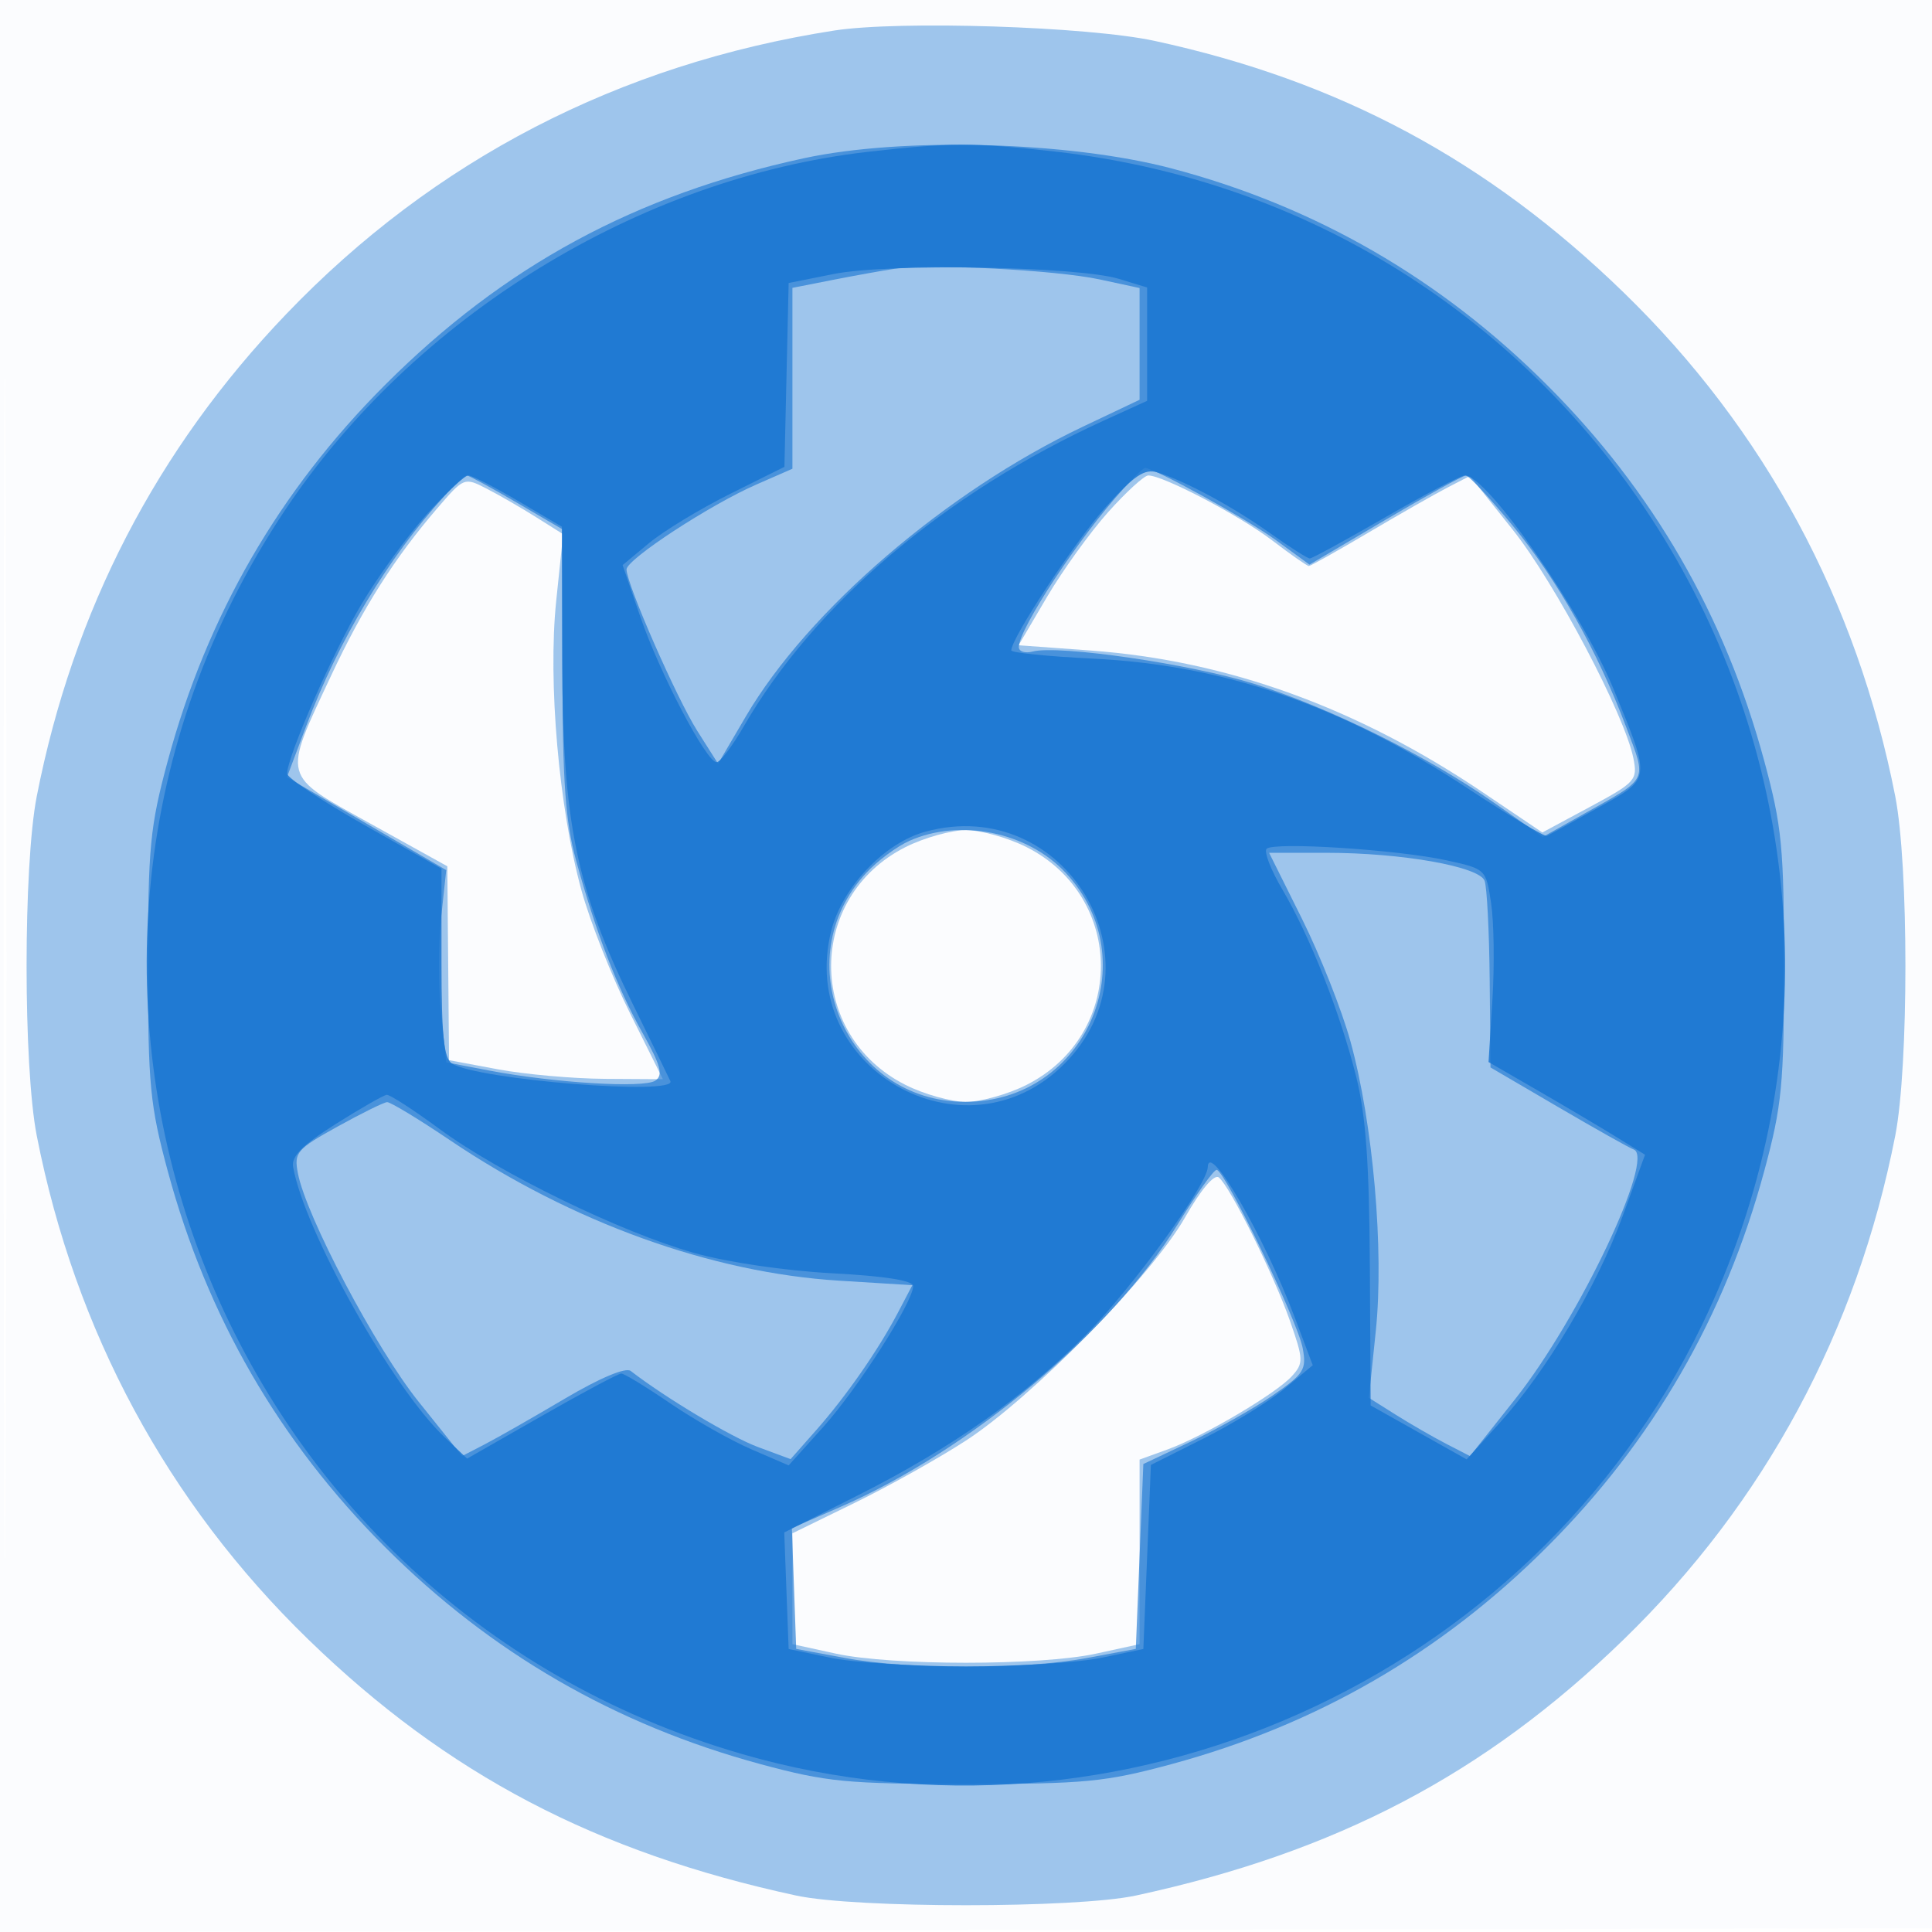
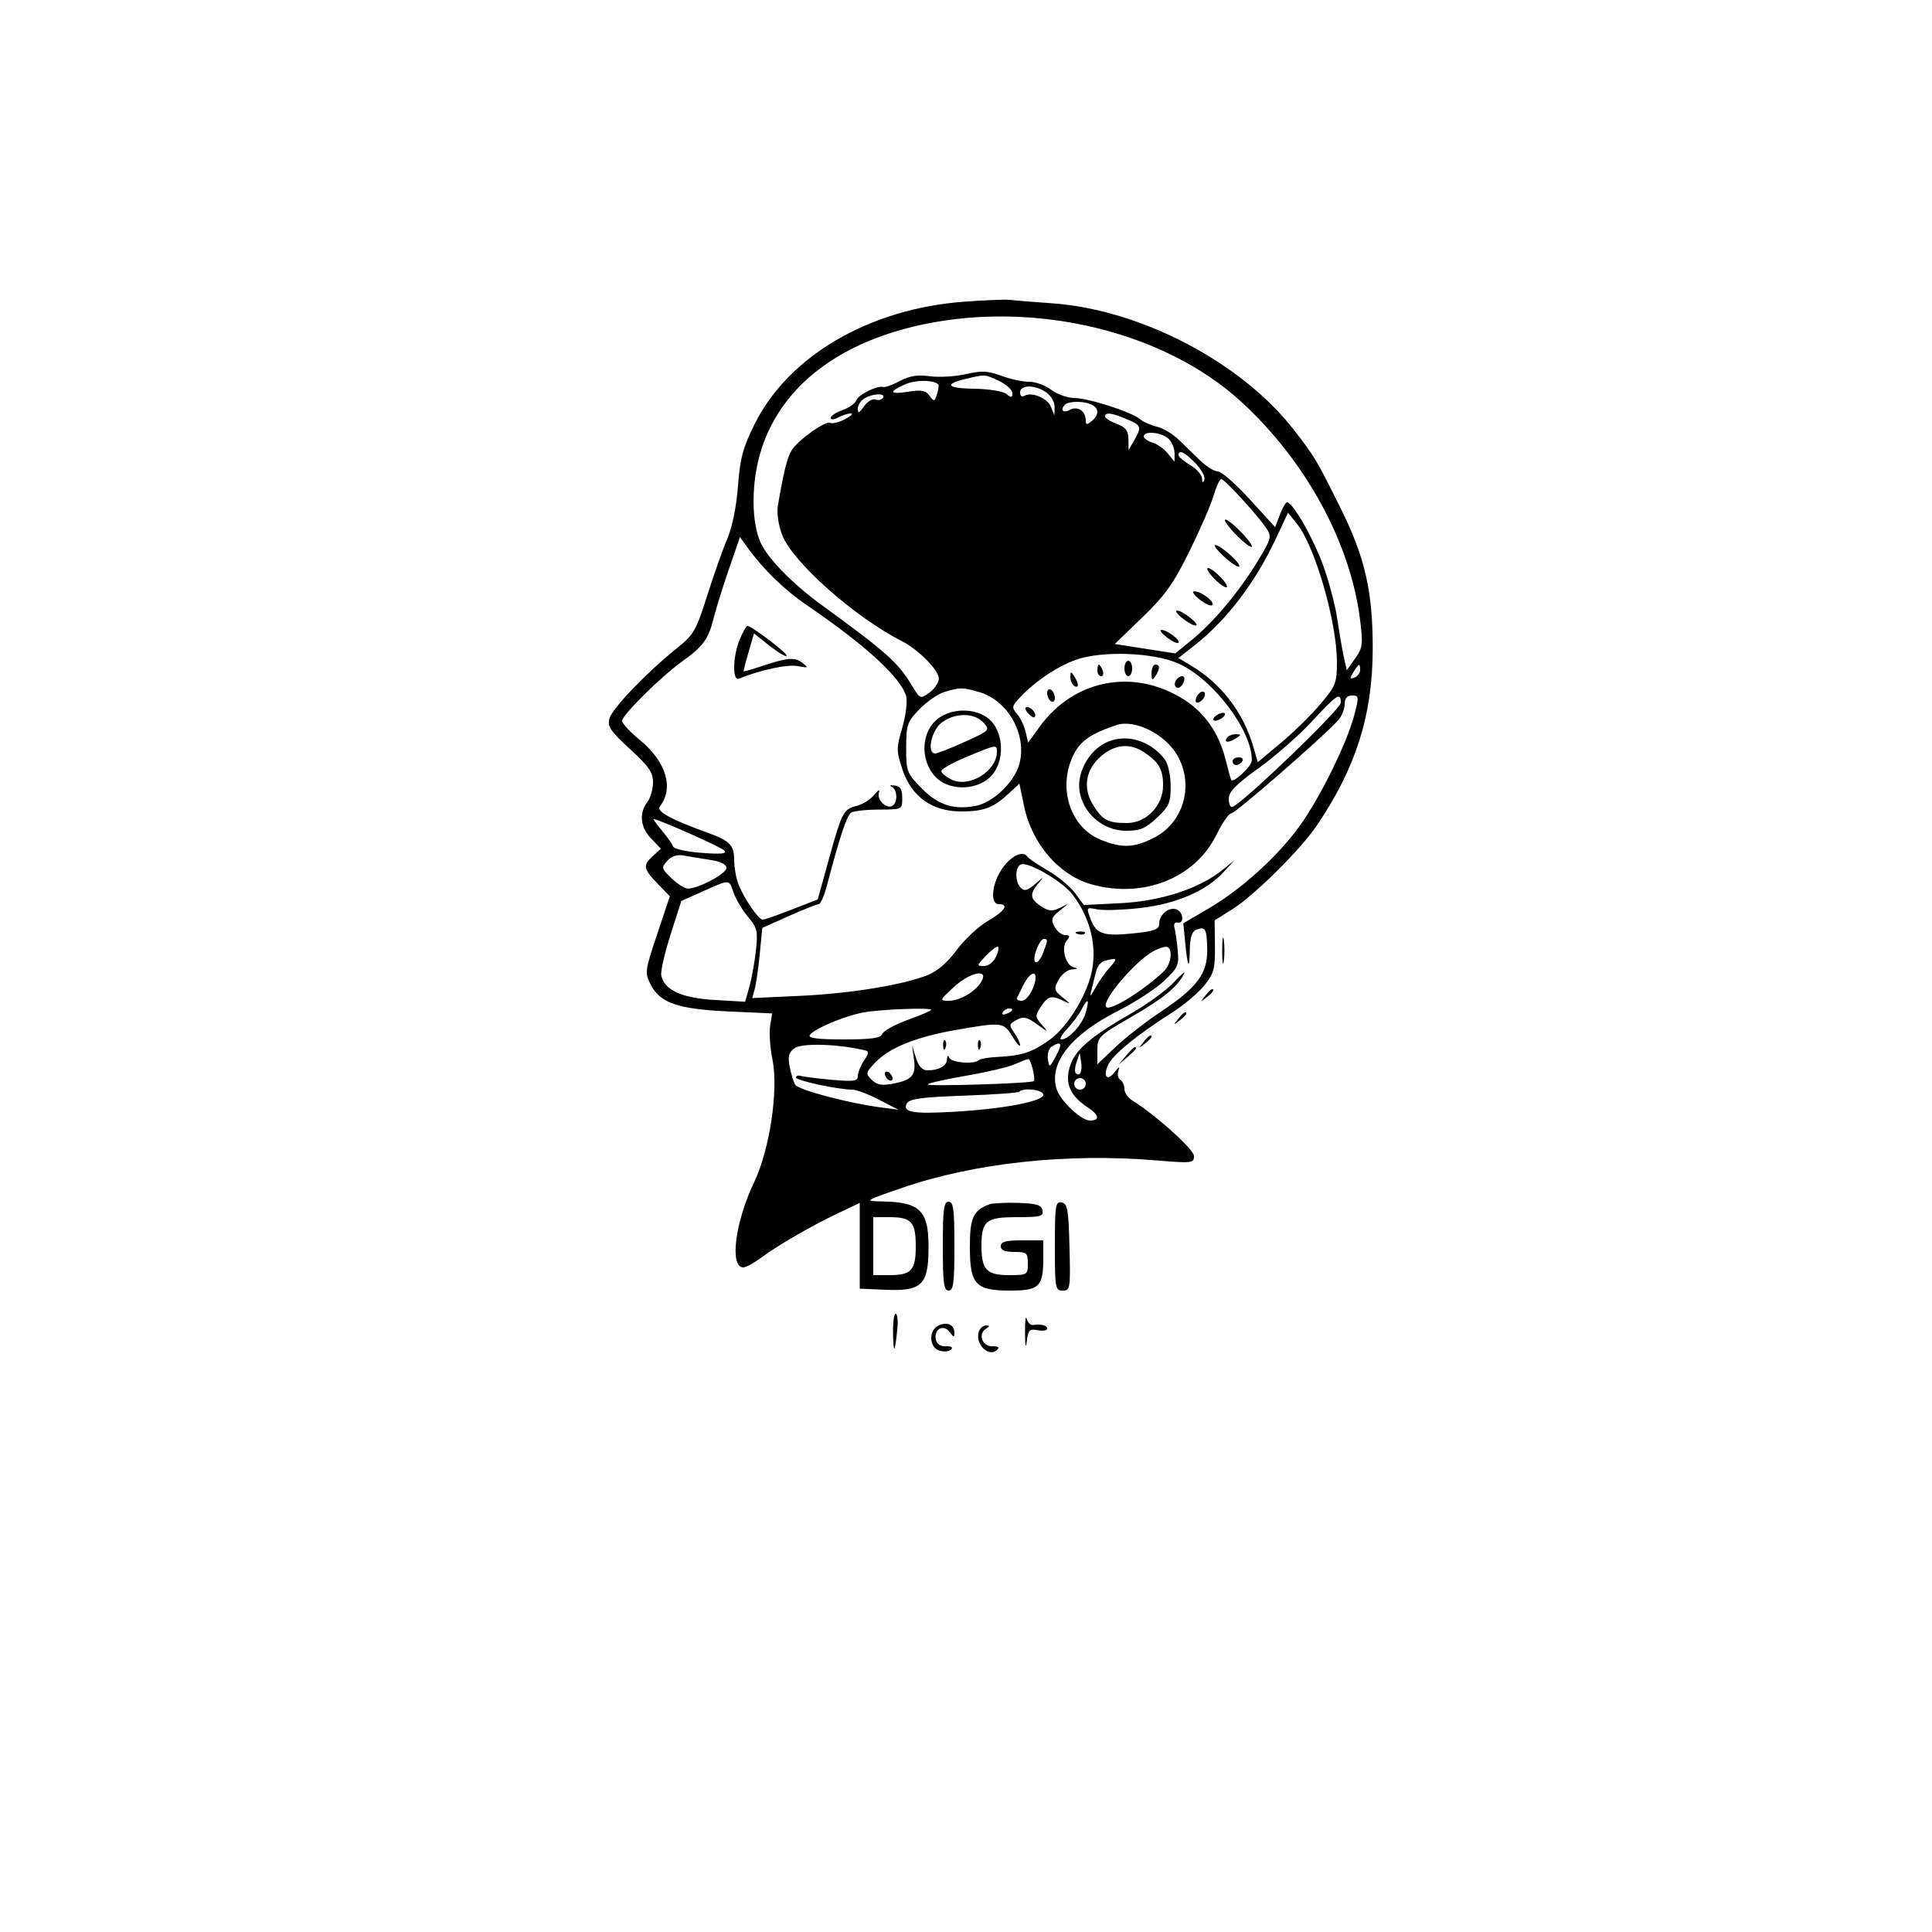
- <svg xmlns="http://www.w3.org/2000/svg" width="256" height="256">
-   <path fill-opacity=".016" d="M0 128.004v128.004l128.25-.254 128.25-.254.254-127.75L257.008 0H0v128.004m.485.496c0 70.4.119 99.053.265 63.672.146-35.38.146-92.98 0-128C.604 29.153.485 58.1.485 128.5" fill="#1976D2" fill-rule="evenodd" />
-   <path fill-opacity=".414" d="M110.5 4.051C82.037 8.492 57.508 21.188 37.936 41.608 20.753 59.537 9.701 80.895 4.873 105.5c-1.801 9.181-1.801 35.819 0 45 5.086 25.923 17.318 48.612 35.98 66.739 18.375 17.848 38.091 28.197 64.647 33.931 7.912 1.708 37.088 1.708 45 0 26.556-5.734 46.272-16.083 64.647-33.931 18.662-18.127 30.894-40.816 35.98-66.739 1.801-9.181 1.801-35.819 0-45-5.086-25.923-17.318-48.612-35.98-66.739-18.016-17.5-37.679-28.049-62.147-33.342-8.851-1.915-33.839-2.719-42.5-1.368M57.937 67.355c-5.675 6.602-9.848 13.179-14.046 22.136-6.475 13.818-6.675 13.065 5.205 19.652l10.177 5.643.114 12.846.113 12.847 6.5 1.214c3.575.667 9.951 1.235 14.169 1.26l7.669.047-4.359-8.75c-2.397-4.812-5.289-12.125-6.425-16.25-2.998-10.886-4.465-27.659-3.355-38.358l.919-8.858-3.559-2.242c-1.957-1.233-4.909-2.936-6.559-3.786-2.978-1.534-3.026-1.515-6.563 2.599m88.906.496c-2.389 2.669-6.038 7.731-8.111 11.25l-3.767 6.399 9.58.7c18.028 1.316 35.321 7.575 51.975 18.814l7.848 5.295 6.334-3.404c6.009-3.23 6.304-3.56 5.738-6.405-1.147-5.77-10.374-23.254-15.998-30.312l-5.672-7.12-3.002 1.552c-1.651.854-6.361 3.538-10.467 5.966-4.107 2.428-7.65 4.414-7.875 4.414-.225 0-2.416-1.532-4.869-3.404-4.319-3.297-14.43-8.596-16.402-8.596-.533 0-2.924 2.183-5.312 4.851M119.97 112.25c-13.123 6.629-13.123 24.871 0 31.5 2.45 1.238 6.063 2.25 8.03 2.25 1.967 0 5.58-1.012 8.03-2.25 13.123-6.629 13.123-24.871 0-31.5-2.45-1.237-6.063-2.25-8.03-2.25-1.967 0-5.58 1.013-8.03 2.25M157 161.354c-4.352 7.642-20.272 23.85-29 29.524-3.575 2.325-10.213 6.041-14.75 8.26l-8.25 4.033V217.858l5.75 1.254c7.405 1.615 27.095 1.615 34.5 0l5.75-1.254v-24.456l3.648-1.32c4.794-1.733 14.437-7.412 16.54-9.741 1.553-1.719 1.535-2.204-.269-7.341-2.19-6.233-7.905-17.753-9.416-18.979-.608-.493-2.383 1.609-4.503 5.333" fill="#1976D2" fill-rule="evenodd" />
-   <path fill-opacity=".633" d="M106.5 20.973c-22.292 4.83-39.705 14.257-55.488 30.039-14.029 14.03-23.57 30.536-28.774 49.782-2.363 8.739-2.625 11.45-2.625 27.206s.262 18.467 2.625 27.206c5.204 19.246 14.745 35.752 28.774 49.782 14.03 14.029 30.536 23.57 49.782 28.774 8.739 2.363 11.45 2.625 27.206 2.625s18.467-.262 27.206-2.625c19.246-5.204 35.752-14.745 49.782-28.774 14.029-14.03 23.57-30.536 28.774-49.782 2.363-8.739 2.625-11.45 2.625-27.206s-.262-18.467-2.625-27.206c-5.204-19.246-14.745-35.752-28.774-49.782-14.091-14.09-30.744-23.693-49.782-28.705-13.549-3.567-35.609-4.171-48.706-1.334m12 14.646c-1.65.25-5.362.92-8.25 1.489L105 38.142v23.97l-4.75 2.077c-6.192 2.707-17.255 9.944-17.232 11.273.035 1.995 6.648 17.075 9.379 21.388l2.754 4.349 3.674-6.267c8.243-14.057 26.562-29.805 44.666-38.396L151 52.973V38.166l-5.25-1.133c-5.812-1.255-22.567-2.124-27.25-1.414m30.364 29.131C143.041 71.129 135 83.305 135 85.744c0 .588.826.853 1.835.589 3.458-.904 21.048 1.663 29.357 4.284 10.03 3.165 22.999 9.592 31.774 15.747l6.466 4.535 5.534-3.108c8.572-4.815 8.255-4.157 5.513-11.444-3.799-10.092-9.099-19.497-15.061-26.725-3.004-3.642-5.79-6.614-6.19-6.605-.4.009-5.225 2.667-10.721 5.907l-9.993 5.89-4.507-3.286C165.275 68.808 152.92 62 151.716 62c-.188 0-1.472 1.237-2.852 2.75m-90 1C51.41 73.915 44.842 84.856 40.56 96.241l-2.536 6.741 10.552 6.155 10.552 6.156-.681 6.353c-.374 3.495-.372 9.226.004 12.737l.683 6.383 5.683 1.085c8.602 1.642 20.516 2.366 22.019 1.338 1.068-.73.728-1.998-1.686-6.301-3.395-6.053-6.18-13.281-8.819-22.888-1.413-5.145-1.79-10.397-1.808-25.188L74.5 70.123l-6.088-3.561C65.063 64.603 62.11 63 61.849 63c-.261 0-1.605 1.237-2.985 2.75m61.636 45.667c-1.65.737-4.209 2.632-5.686 4.211-10.782 11.526-2.66 30.372 13.089 30.372 15.938 0 24.142-18.76 13.283-30.373-5.038-5.388-13.972-7.206-20.686-4.21m52.021 10.333c2.397 4.813 5.289 12.125 6.425 16.25 2.998 10.886 4.465 27.659 3.355 38.358l-.919 8.858 3.559 2.242c1.957 1.233 4.972 2.97 6.7 3.861l3.141 1.62 5.984-7.548c8.468-10.679 18.616-32.069 15.696-33.084-.529-.184-5.012-2.704-9.962-5.6l-9-5.265-.109-11.634c-.061-6.398-.364-12.295-.675-13.105-.725-1.891-10.983-3.703-20.967-3.703h-7.587l4.359 8.75M44.704 149.289c-5.391 2.986-5.757 3.417-5.238 6.149 1.091 5.733 10.297 23.167 15.988 30.278l5.776 7.216 3.002-1.552c1.651-.854 6.432-3.58 10.625-6.059 4.62-2.731 8.054-4.175 8.714-3.664 4.628 3.577 13.301 8.762 16.873 10.086l4.316 1.6 3.37-3.816c3.99-4.517 8.242-10.633 10.867-15.629l1.893-3.603-9.695-.598c-16.92-1.046-35.444-7.731-51.57-18.613-4.144-2.796-7.893-5.066-8.33-5.045-.437.022-3.403 1.484-6.591 3.25m111.329 12.97c-8.786 14.244-27.564 29.962-44.73 37.44l-6.376 2.778.286 8.006.287 8.007 6.5 1.208c8.333 1.549 23.668 1.549 32 0l6.5-1.209.5-12.249.5-12.249 6.276-2.966c3.452-1.63 8.335-4.381 10.851-6.113 4.167-2.866 4.523-3.428 3.986-6.28-.682-3.621-10.343-23.636-11.403-23.623-.39.004-2.72 3.267-5.177 7.25" fill="#1976D2" fill-rule="evenodd" />
-   <path fill-opacity=".833" d="M115 20.118C84.682 23.586 54.789 41.994 37.68 67.73-3.021 128.953 27.51 211.9 98.296 232.413c50.062 14.507 104.459-9.792 127.215-56.827C258.3 107.81 214.472 28.41 139.666 20.069c-10.711-1.194-13.857-1.188-24.666.049m-4.5 16.181l-6 1.201-.28 12.178-.28 12.179-7.22 3.599c-3.971 1.98-8.795 4.91-10.72 6.51l-3.5 2.91 2.334 6.812C87.393 89.16 93.598 101 94.954 101c.471 0 2.089-2.137 3.596-4.75 9.336-16.183 26.726-30.955 47.7-40.518l5.75-2.621V38.094l-3.75-1.144c-5.437-1.658-30.556-2.091-37.75-.651m36.061 30.844C142.51 71.649 134 84.546 134 86.18c0 .31 4.838.799 10.75 1.087 17.603.858 33.113 6.239 49.915 17.316 5.371 3.542 10.015 6.322 10.319 6.178.304-.143 3.341-1.819 6.75-3.723 7.107-3.97 7.052-3.561 2.109-15.64C209.616 81.068 197.061 63 194.11 63c-.524 0-5.238 2.475-10.478 5.5-5.239 3.025-9.774 5.5-10.077 5.5-.303 0-2.689-1.521-5.303-3.38-4.927-3.505-11.193-6.882-14.883-8.021-1.702-.526-3.071.388-6.808 4.544m-90.026 1.029c-2.558 2.845-6.464 8.226-8.681 11.958-3.706 6.237-9.746 20.006-9.814 22.37-.016.55 4.581 3.611 10.216 6.803l10.244 5.802v12.483c0 9.611.322 12.681 1.398 13.348 3.467 2.146 29.807 4.253 28.929 2.314-.187-.412-2.439-5.025-5.004-10.25-7.445-15.161-9.276-24.064-9.326-45.352l-.043-17.851-5.771-3.399C65.508 64.529 62.522 63 62.048 63c-.474 0-2.955 2.328-5.513 5.172m66.085 42.031c-5.429 1.479-11.024 7.375-12.478 13.148C105.571 141.503 127.79 154.21 141 141c13.493-13.493.151-35.847-18.38-30.797m45.208 2.27c-.369.387.572 2.813 2.091 5.39 3.672 6.227 7.668 16.356 9.778 24.784 1.284 5.128 1.741 11.474 1.817 25.216l.102 18.364 6.362 3.573 6.361 3.573 4.296-4.745c6.263-6.918 12.985-18.203 16.375-27.493l2.965-8.125-3.737-2.311c-2.056-1.271-6.722-4.035-10.369-6.143l-6.63-3.832.513-8.233c.283-4.528.206-10.283-.17-12.79-.68-4.54-.702-4.561-5.882-5.699-6.478-1.422-22.966-2.478-23.872-1.529M44.5 148.928c-4.405 2.781-5.911 4.291-5.665 5.68 1.497 8.459 13.101 29.194 20.024 35.778l3.035 2.886 9.868-5.636c5.427-3.1 10.181-5.636 10.564-5.636.383 0 3.299 1.776 6.479 3.947 3.181 2.171 8.013 4.91 10.739 6.086l4.956 2.139 4.54-5.042c4.589-5.096 11.96-16.631 11.96-18.716 0-.736-3.755-1.33-10.75-1.701-6.206-.33-13.92-1.465-18.25-2.686-9.699-2.736-25.808-10.574-33.753-16.423-3.439-2.532-6.589-4.572-7-4.534-.411.039-3.447 1.775-6.747 3.858m115.533 5.738c-.066 2.336-10.026 16.03-16.166 22.227-8.065 8.141-17.827 15.013-30.159 21.23l-9.791 4.937.291 7.72.292 7.72 5.5 1.154c3.025.634 11.125 1.153 18 1.153s14.975-.519 18-1.153l5.5-1.154.5-12.195.5-12.195 7-3.515c3.85-1.934 8.675-4.906 10.723-6.605l3.722-3.09-2.347-6.236c-4.096-10.882-11.461-23.619-11.565-19.998" fill="#1976D2" fill-rule="evenodd" />
+ <svg xmlns="http://www.w3.org/2000/svg" width="500" height="500" viewBox="0 0 500 500" version="1.1">
+   <path d="M 249.416 78.088 C 224.921 79.914, 204.024 92.154, 195.266 109.805 C 192.266 115.852, 191.529 118.608, 190.987 125.805 C 190.585 131.150, 189.511 136.426, 188.199 139.500 C 187.025 142.250, 184.681 148.881, 182.990 154.236 C 180.164 163.185, 179.535 164.275, 175.208 167.736 C 167.441 173.946, 158.397 183.374, 157.719 185.967 C 157.183 188.017, 158.019 189.257, 163.041 193.857 C 167.904 198.312, 169 199.895, 169 202.467 C 169 204.200, 168.339 206.491, 167.532 207.559 C 165.326 210.475, 165.703 214.080, 168.521 217.022 L 171.041 219.653 169.021 221.481 C 166.309 223.936, 166.454 224.841, 170.177 228.682 L 173.353 231.960 170.063 241.810 C 166.861 251.398, 166.818 251.748, 168.453 254.909 C 170.873 259.588, 175.548 261.175, 188.665 261.767 L 199.830 262.271 199.311 265.474 C 199.025 267.235, 199.287 271.111, 199.893 274.088 C 201.521 282.079, 199.229 297.467, 195.134 306.037 C 190.230 316.302, 188.759 328, 192.373 328 C 193.054 328, 195.161 326.850, 197.056 325.444 C 201.432 322.196, 209.929 317.291, 217 313.931 L 222.500 311.318 222.500 322.409 L 222.500 333.500 229.087 333.792 C 238.175 334.195, 240.057 332.630, 240.278 324.494 C 240.579 313.352, 238.555 311.097, 228.101 310.924 C 223.614 310.850, 223.747 310.763, 233.500 307.404 C 252.203 300.961, 276.082 298.385, 299.250 300.310 C 308.500 301.079, 309 301.022, 309 299.188 C 309 297.473, 299.188 288.632, 292.984 284.758 C 291.893 284.077, 291 282.754, 291 281.818 C 291 280.883, 290.519 279.821, 289.932 279.458 C 289.344 279.095, 289.120 278.056, 289.434 277.149 C 289.860 275.920, 289.625 275.990, 288.513 277.427 C 286.553 279.958, 285.369 278.681, 286.787 275.567 C 287.972 272.968, 294.407 267.716, 303.380 262.024 C 306.395 260.112, 310.130 256.962, 311.680 255.024 C 314.164 251.920, 314.491 250.705, 314.426 244.838 L 314.351 238.177 318.885 235.338 C 324.592 231.766, 336.611 219.848, 340.865 213.544 C 350.933 198.627, 355.212 185.087, 355.258 168 C 355.298 153.126, 353.270 144.223, 346.946 131.513 C 340.669 118.897, 340.251 118.198, 334.835 111.223 C 321.266 93.751, 295.149 80.092, 272.249 78.493 C 267.437 78.157, 262.600 77.759, 261.500 77.609 C 260.400 77.459, 254.962 77.674, 249.416 78.088 M 238.867 83.962 C 211.065 89.826, 194.944 106.739, 195.022 129.960 C 195.036 134.135, 195.706 137.946, 196.875 140.500 C 198.729 144.548, 205.189 151.151, 212.500 156.471 C 229.397 168.766, 232.368 171.404, 235.892 177.240 C 238.126 180.939, 238.177 180.961, 240.544 179.240 C 241.860 178.283, 242.951 176.653, 242.969 175.618 C 243.004 173.483, 237.683 168.099, 233.376 165.911 C 221.199 159.726, 205.102 145.451, 202.438 138.477 C 201.440 135.864, 200.994 132.778, 201.329 130.803 C 202.818 122.022, 203.739 118.334, 204.902 116.499 C 206.611 113.802, 213.769 108.739, 214.892 109.433 C 215.387 109.739, 217.076 109.320, 218.646 108.501 C 220.216 107.682, 220.908 107.010, 220.184 107.006 C 219.461 107.003, 217.998 107.466, 216.934 108.035 C 215.801 108.642, 215 108.682, 215 108.133 C 215 107.617, 216.356 106.723, 218.013 106.145 C 219.670 105.568, 221.278 104.440, 221.585 103.639 C 222.170 102.116, 227.014 99.703, 228.588 100.152 C 229.089 100.294, 231.038 99.593, 232.919 98.593 C 235.413 97.266, 237.509 96.935, 240.673 97.369 C 243.057 97.695, 247.230 97.450, 249.946 96.823 C 254.024 95.882, 255.632 95.959, 259.191 97.269 C 261.561 98.141, 264.776 98.831, 266.335 98.802 C 267.895 98.774, 270.464 99.706, 272.045 100.875 C 273.626 102.044, 276.301 103, 277.991 103 C 281.593 103, 292.833 106.602, 295 108.452 C 295.825 109.155, 297.806 110.043, 299.402 110.423 C 300.999 110.803, 303.548 112.326, 305.068 113.807 C 306.587 115.288, 309.111 117.737, 310.676 119.250 C 312.241 120.763, 314.268 122, 315.180 122 C 316.092 122, 319.802 125.247, 323.424 129.216 L 330.010 136.433 331.224 133.216 C 331.892 131.447, 332.729 130, 333.083 130 C 334.488 130, 339.295 138.210, 342.060 145.331 C 343.667 149.467, 345.476 156.148, 346.081 160.176 C 346.686 164.204, 347.491 168.835, 347.869 170.466 L 348.556 173.433 350.708 170.409 C 352.668 167.657, 352.782 166.753, 351.973 160.314 C 349.478 140.444, 337.917 119.264, 321.208 103.954 C 301.443 85.842, 268.207 77.773, 238.867 83.962 M 250.157 97.995 C 244.181 99.408, 244.966 100.498, 252.035 100.603 C 255.999 100.662, 259.592 101.246, 260.470 101.975 C 261.728 103.019, 262 102.977, 262 101.736 C 262 100.907, 260.469 99.502, 258.599 98.614 C 254.879 96.849, 254.975 96.856, 250.157 97.995 M 234.250 99.468 C 229.820 101.425, 230.169 102.157, 235.152 101.360 C 238.445 100.833, 239.565 101.052, 240.563 102.417 C 241.729 104.011, 241.872 103.980, 242.502 101.994 C 242.876 100.814, 243.028 99.695, 242.839 99.506 C 241.610 98.276, 236.994 98.256, 234.250 99.468 M 264 101.559 C 264 102.416, 264.476 102.824, 265.057 102.465 C 266.925 101.310, 271.059 102.991, 271.980 105.280 L 272.873 107.500 272.937 105.307 C 272.971 104.100, 272 102.413, 270.777 101.557 C 267.871 99.521, 264 99.522, 264 101.559 M 223.750 103.080 C 222.787 103.641, 222 104.852, 222 105.772 C 222 107.080, 222.350 106.945, 223.604 105.155 C 224.486 103.896, 225.821 103.101, 226.572 103.389 C 227.322 103.677, 228.202 103.482, 228.527 102.956 C 229.306 101.696, 225.978 101.783, 223.750 103.080 M 275.667 104.667 C 274.273 106.061, 275.079 107.028, 276.847 106.082 C 278.897 104.985, 281 106.372, 281 108.822 C 281 109.973, 281.286 110.007, 282.500 109 C 285.580 106.444, 283.666 104, 278.585 104 C 277.347 104, 276.033 104.300, 275.667 104.667 M 286 107.781 C 286 108.210, 287.350 109.071, 289 109.694 C 291.346 110.579, 292.008 111.445, 292.035 113.663 L 292.071 116.500 293.500 114 C 295.534 110.441, 295.401 110.066, 291.532 108.449 C 287.645 106.825, 286 106.626, 286 107.781 M 296 112.933 C 296 113.446, 297.012 114.168, 298.250 114.539 C 299.488 114.910, 301.277 116.178, 302.228 117.356 L 303.956 119.500 303.978 117.321 C 303.990 116.123, 303.293 114.436, 302.429 113.571 C 300.732 111.875, 296 111.405, 296 112.933 M 305 117.784 C 305 118.216, 306.350 119.366, 308 120.341 C 309.650 121.316, 311.036 122.875, 311.079 123.807 C 311.133 124.971, 311.324 125.084, 311.689 124.170 C 311.981 123.438, 310.961 121.525, 309.423 119.920 C 306.671 117.048, 305 116.241, 305 117.784 M 314.079 128.250 C 313.398 130.588, 310.585 137.077, 307.827 142.672 C 303.706 151.032, 301.539 154.074, 295.657 159.755 L 288.500 166.666 296.334 167.885 L 304.169 169.103 308.517 165.539 C 314.166 160.911, 320.723 153.071, 325.468 145.271 C 328.999 139.469, 329.156 138.887, 327.764 136.771 C 325.555 133.413, 316.933 124, 316.066 124 C 315.654 124, 314.760 125.912, 314.079 128.250 M 330.230 139.322 C 324.908 150.696, 317.517 160.427, 309.284 166.899 L 304.961 170.298 308.230 172.247 C 316.070 176.919, 321.791 184.387, 324.379 193.324 L 325.518 197.257 331.509 192.246 C 334.804 189.490, 339.413 184.964, 341.750 182.188 C 345.688 177.511, 345.999 176.714, 345.993 171.321 C 345.980 160.938, 340.333 141.382, 335.676 135.592 L 333.336 132.684 330.230 139.322 M 317 134.608 C 317 135.158, 318.575 137.134, 320.500 139 C 322.425 140.866, 324 141.942, 324 141.392 C 324 140.842, 322.425 138.866, 320.500 137 C 318.575 135.134, 317 134.058, 317 134.608 M 188.657 147.245 C 187.093 151.785, 185.293 157.572, 184.657 160.104 C 183.312 165.454, 181.974 167.276, 176.500 171.204 C 171.051 175.115, 161 185.067, 161 186.552 C 161 187.216, 163.079 189.463, 165.620 191.545 C 172.424 197.120, 174.477 204.003, 170.750 208.737 C 169.770 209.982, 173.691 212.112, 183.414 215.616 C 188.886 217.589, 190 218.762, 190 222.557 C 190 224.379, 190.476 227.137, 191.058 228.685 C 192.435 232.349, 196.258 237.984, 197.372 237.993 C 197.851 237.997, 201.257 236.823, 204.940 235.384 L 211.636 232.769 214.437 222.634 C 217.892 210.134, 218.275 209.394, 221.724 208.554 C 223.251 208.183, 225.293 206.894, 226.263 205.689 C 227.272 204.437, 227.787 204.180, 227.468 205.090 C 226.821 206.929, 229.412 209.482, 230.956 208.527 C 232.406 207.631, 232.266 204.287, 230.750 203.601 C 230.063 203.290, 230.400 203.146, 231.500 203.281 C 232.999 203.466, 233.500 204.276, 233.500 206.514 C 233.500 209.495, 233.490 209.500, 227.500 209.518 C 224.200 209.528, 220.951 209.883, 220.280 210.308 C 219.165 211.014, 217.292 216.652, 213.986 229.250 C 213.301 231.863, 212.353 234, 211.879 234 C 211.405 234, 207.925 235.383, 204.146 237.073 L 197.274 240.145 196.631 246.823 C 196.278 250.495, 195.696 254.581, 195.338 255.902 L 194.687 258.304 207.094 257.724 C 220.170 257.113, 233.702 254.903, 240.137 252.329 C 242.594 251.345, 245.286 249.016, 247.587 245.881 C 249.569 243.181, 253.173 239.811, 255.595 238.391 C 260.059 235.776, 261.233 234, 258.500 234 C 256.200 234, 256.647 228.820, 259.285 224.905 C 261.563 221.524, 264.704 219.998, 265.880 221.700 C 266.221 222.193, 268.638 223.831, 271.252 225.341 C 273.866 226.851, 277.016 229.468, 278.252 231.155 L 280.500 234.224 290 233.744 C 300.426 233.218, 310.394 229.971, 316.345 225.162 L 319.500 222.612 316.691 225.672 C 312.187 230.579, 304.448 233.922, 295.133 234.985 C 290.594 235.503, 285.577 235.665, 283.983 235.347 C 281.105 234.771, 281.094 234.788, 282.263 237.886 C 283.735 241.786, 285.598 242.383, 293.616 241.525 C 298.841 240.965, 300 240.514, 300 239.043 C 300 236.711, 302.553 234.614, 304.487 235.357 C 306.301 236.053, 306.537 239.107, 304.750 238.750 C 304.060 238.612, 303.692 239.172, 303.927 240 C 304.163 240.825, 304.547 243.437, 304.783 245.805 C 305.174 249.750, 304.885 250.419, 301.311 253.819 C 299.167 255.858, 293.862 259.321, 289.521 261.514 C 277.160 267.758, 271.330 275.162, 273.468 281.899 C 274.423 284.908, 279.835 290, 282.077 290 C 284.725 290, 284.485 288.548, 281.514 286.601 C 276.993 283.639, 275.557 280.422, 276.842 276.133 C 278.146 271.781, 281.996 268.441, 293 262.116 C 297.125 259.745, 302.007 256.161, 303.850 254.152 C 305.692 252.144, 306.863 251.175, 306.451 252 C 304.766 255.377, 301.076 258.393, 292.763 263.191 C 284.313 268.068, 284 268.377, 284 271.837 L 284 275.425 288.750 270.926 C 291.363 268.452, 296.663 264.326, 300.529 261.758 C 309.784 255.611, 312.522 251.929, 312.427 245.761 C 312.345 240.396, 311.966 239.692, 309.643 240.583 C 308.463 241.036, 307.978 242.523, 307.921 245.857 C 307.829 251.285, 307.355 250.456, 306.703 243.724 L 306.240 238.948 312.870 235.063 C 321.390 230.071, 330.867 221.447, 336.487 213.571 C 341.762 206.179, 348.560 192.353, 350.458 185.158 C 351.747 180.273, 351.718 180, 349.909 180 C 348.581 180, 348 180.703, 348 182.311 C 348 183.583, 347.186 185.495, 346.191 186.561 C 341.767 191.304, 319.694 210.500, 318.665 210.500 C 318.037 210.500, 316.314 212.975, 314.837 216 C 309.341 227.250, 295.926 232.606, 282.549 228.892 C 274.113 226.550, 267.054 218.392, 265.031 208.648 L 263.817 202.801 261.158 205.278 C 257.101 209.059, 254.621 210, 248.716 210 C 241.205 210, 235.883 206.175, 233.528 199.084 C 231.965 194.377, 231.962 193.641, 233.496 188.367 C 234.401 185.252, 234.870 181.618, 234.537 180.292 C 233.341 175.526, 224.086 167.022, 208.679 156.533 C 203.011 152.674, 197.530 147.338, 193.490 141.745 L 191.500 138.989 188.657 147.245 M 316.845 144.101 C 318.685 145.774, 320.425 146.908, 320.711 146.622 C 321.357 145.977, 315.871 141.064, 314.500 141.061 C 313.950 141.060, 315.005 142.427, 316.845 144.101 M 314 149.500 C 315.292 150.875, 316.799 152, 317.349 152 C 317.899 152, 317.292 150.875, 316 149.500 C 314.708 148.125, 313.201 147, 312.651 147 C 312.101 147, 312.708 148.125, 314 149.500 M 310.418 155.114 C 311.896 156.277, 313.386 156.947, 313.730 156.604 C 314.516 155.818, 310.971 153.074, 309.115 153.032 C 308.353 153.014, 308.940 153.951, 310.418 155.114 M 306 160 C 309.268 162.556, 311.211 162.526, 308.139 159.967 C 306.841 158.885, 305.266 158.010, 304.639 158.022 C 304.013 158.034, 304.625 158.924, 306 160 M 191.449 165.468 C 189.616 169.855, 189.488 176.381, 191.250 175.643 C 196.493 173.447, 203.716 171.886, 206.360 172.379 C 209.277 172.923, 209.364 172.861, 207.588 171.504 C 205.607 169.990, 203.776 170.170, 196.539 172.588 C 194.361 173.316, 192.524 173.819, 192.459 173.706 C 192.393 173.593, 192.968 171.349, 193.737 168.719 L 195.134 163.938 199.113 167.090 C 201.302 168.823, 203.316 170.018, 203.589 169.745 C 204.069 169.265, 194.555 162, 193.447 162 C 193.145 162, 192.246 163.561, 191.449 165.468 M 301.985 164.954 C 303.352 166.004, 304.701 166.632, 304.983 166.350 C 305.621 165.712, 302.004 162.992, 300.559 163.022 C 299.976 163.034, 300.618 163.904, 301.985 164.954 M 278.404 170.769 C 273.428 172.546, 267.423 176.650, 263.595 180.890 C 261.879 182.791, 261.841 183.174, 263.211 184.750 C 264.047 185.713, 265.036 187.779, 265.408 189.342 L 266.084 192.184 269.046 188.096 C 277.972 175.773, 293.474 172.841, 306.389 181.031 C 311.793 184.459, 315.450 189.712, 317.158 196.500 C 317.849 199.250, 318.516 201.657, 318.639 201.848 C 319.228 202.764, 323.941 198.288, 323.969 196.788 C 324.109 189.140, 313.966 175.740, 305 171.727 C 298.532 168.833, 285.174 168.352, 278.404 170.769 M 291 173 C 291 174.100, 291.450 175, 292 175 C 292.550 175, 293 174.100, 293 173 C 293 171.900, 292.550 171, 292 171 C 291.450 171, 291 171.900, 291 173 M 284 173.500 C 284 174.325, 284.436 175, 284.969 175 C 285.501 175, 285.678 174.325, 285.362 173.500 C 285.045 172.675, 284.609 172, 284.393 172 C 284.177 172, 284 172.675, 284 173.500 M 298.015 174.250 C 298.028 176.069, 298.216 176.213, 299 175 C 300.253 173.061, 300.253 172, 299 172 C 298.450 172, 298.007 173.012, 298.015 174.250 M 350.255 173.963 C 349.230 175.605, 349.272 175.833, 350.515 175.356 C 351.332 175.043, 352 174.159, 352 173.393 C 352 171.538, 351.711 171.633, 350.255 173.963 M 277.015 175.191 C 277.007 176.121, 277.450 177.160, 278 177.500 C 279.266 178.282, 279.266 176.958, 278 175 C 277.165 173.707, 277.029 173.734, 277.015 175.191 M 304.667 175.667 C 303.711 176.622, 303.845 178, 304.893 178 C 305.384 178, 306.045 177.325, 306.362 176.500 C 306.947 174.976, 305.881 174.452, 304.667 175.667 M 244.475 179.060 C 242.811 179.545, 239.895 181.545, 237.994 183.507 C 234.788 186.814, 234.536 187.538, 234.519 193.486 C 234.501 199.613, 234.676 200.079, 238.444 203.940 C 242.711 208.313, 246.747 209.645, 252.471 208.571 C 256.977 207.726, 262.502 202.463, 263.793 197.787 C 265.904 190.142, 260.847 181.162, 253.241 179.050 C 248.966 177.863, 248.590 177.863, 244.475 179.060 M 271 179.382 C 271 180.207, 271.450 181.160, 272 181.500 C 272.550 181.840, 273 181.443, 273 180.618 C 273 179.793, 272.550 178.840, 272 178.500 C 271.450 178.160, 271 178.557, 271 179.382 M 309.606 180.584 C 309.233 181.557, 309.456 182.015, 310.187 181.771 C 311.682 181.273, 312.505 179, 311.190 179 C 310.653 179, 309.941 179.713, 309.606 180.584 M 339.500 186.727 C 336.200 190.298, 330.012 195.724, 325.750 198.785 C 319.769 203.080, 318 204.900, 318 206.758 C 318 208.083, 318.431 209.017, 318.957 208.833 C 321.648 207.897, 347 183.521, 347 181.871 C 347 179.036, 346.022 179.670, 339.500 186.727 M 266.020 184.524 C 266.716 185.362, 267.491 185.842, 267.743 185.591 C 268.436 184.897, 267.027 183, 265.819 183 C 265.155 183, 265.231 183.574, 266.020 184.524 M 242.672 186.043 C 237.215 190.336, 238.525 200.318, 244.891 202.955 C 249.098 204.698, 254.433 203.536, 256.957 200.328 C 259.915 196.567, 259.721 190.070, 256.548 186.646 C 253.392 183.241, 246.609 182.947, 242.672 186.043 M 315 185 C 314.207 185.490, 313.783 186.116, 314.058 186.391 C 314.333 186.666, 315.207 186.490, 316 186 C 316.793 185.510, 317.217 184.884, 316.942 184.609 C 316.667 184.334, 315.793 184.510, 315 185 M 243.635 187.073 C 240.995 189.149, 239.805 195, 242.022 195 C 242.584 195, 246.027 193.648, 249.672 191.995 C 256.182 189.043, 256.268 188.954, 254.495 186.995 C 252.127 184.378, 247.013 184.415, 243.635 187.073 M 289 187.636 C 282.424 189.826, 279.696 191.676, 277.926 195.146 C 273.574 203.676, 276.878 214.134, 284.945 217.361 C 290.379 219.535, 293.424 219.428, 298.522 216.882 C 306.277 213.009, 309.110 203.283, 304.733 195.556 C 301.606 190.035, 293.718 186.065, 289 187.636 M 317.500 191 C 316.718 192.266, 318.042 192.266, 320 191 C 321.293 190.165, 321.266 190.029, 319.809 190.015 C 318.879 190.007, 317.840 190.450, 317.500 191 M 286.030 192.279 C 281.741 194.450, 278.752 199.919, 279.352 204.499 C 280.124 210.382, 285.428 215, 291.414 215 C 295.086 215, 296.478 214.415, 299.429 211.632 C 302.590 208.650, 302.996 207.704, 302.968 203.382 C 302.951 200.697, 302.283 197.636, 301.484 196.580 C 297.635 191.494, 291.149 189.689, 286.030 192.279 M 250 195.946 C 246.425 197.444, 243.550 199.082, 243.611 199.585 C 243.672 200.088, 244.852 201.059, 246.232 201.743 C 250.781 203.995, 258 199.574, 258 194.535 C 258 192.618, 257.894 192.636, 250 195.946 M 285.111 195.560 C 280.944 199.066, 280.125 203.847, 282.916 208.364 C 285.327 212.265, 286.713 213, 291.659 213 C 296.689 213, 301 208.508, 301 203.268 C 301 199.099, 299.931 197.245, 296.027 194.646 C 292.486 192.288, 288.615 192.612, 285.111 195.560 M 319 197 C 319 197.550, 319.423 198, 319.941 198 C 320.459 198, 321.160 197.550, 321.500 197 C 321.840 196.450, 321.416 196, 320.559 196 C 319.702 196, 319 196.450, 319 197 M 171.315 214.963 C 172.687 216.593, 173.979 218.437, 174.187 219.061 C 174.397 219.690, 177.669 220.429, 181.533 220.719 C 186.687 221.106, 188.225 220.948, 187.441 220.112 C 186.566 219.178, 170.425 212, 169.199 212 C 168.992 212, 169.944 213.333, 171.315 214.963 M 172.697 222.782 C 171.108 224.538, 171.169 224.788, 173.812 227.320 C 175.351 228.794, 177.260 229.990, 178.055 229.978 C 180.831 229.936, 188 226.086, 188 224.637 C 188 223.685, 186.518 222.952, 183.750 222.534 C 181.412 222.182, 178.348 221.675, 176.939 221.409 C 175.245 221.088, 173.809 221.553, 172.697 222.782 M 264.250 223.707 C 262.662 224.291, 262.625 228.225, 264.193 229.793 C 265.117 230.717, 265.961 230.480, 267.936 228.743 C 270.149 226.796, 270.256 226.775, 268.743 228.579 C 266.398 231.376, 266.546 232.656, 269.433 234.548 C 271.370 235.817, 272.338 235.910, 274.183 235.004 L 276.500 233.866 274.131 235.777 C 272.114 237.405, 271.934 238.007, 272.916 239.844 C 273.551 241.030, 274.785 242, 275.658 242 C 276.907 242, 276.997 242.299, 276.079 243.404 C 274.559 245.236, 275.713 249.764, 277.845 250.329 C 279.073 250.655, 278.963 250.798, 277.419 250.884 C 276.274 250.948, 274.716 252.163, 273.955 253.584 C 272.683 255.962, 272.769 256.327, 275.036 258.151 C 277.167 259.866, 277.205 259.990, 275.316 259.067 C 272.116 257.504, 271.228 257.723, 269.391 260.526 C 267.836 262.900, 267.849 263.180, 269.618 265.195 C 271.422 267.250, 271.369 267.245, 268.370 265.070 C 265.775 263.189, 264.873 262.997, 263.097 263.948 C 261.118 265.007, 261.070 265.262, 262.477 267.270 C 263.315 268.466, 263.998 269.907, 263.996 270.473 C 263.994 271.038, 263.101 270.038, 262.011 268.250 C 259.734 264.515, 259.321 264.466, 247.502 266.528 C 237.117 268.339, 230.233 271.104, 226.557 274.941 C 224.027 277.581, 223.974 277.831, 225.593 279.450 C 226.887 280.744, 228.191 281, 230.904 280.493 C 236.055 279.530, 237.123 278.320, 236.531 274.112 L 236.023 270.500 237.040 273.750 C 237.716 275.911, 238.690 277, 239.947 277 C 243.017 277, 244.995 275.899, 245.079 274.143 C 245.129 273.105, 245.344 272.961, 245.662 273.750 C 246.177 275.026, 252.155 275.511, 253.297 274.370 C 253.643 274.023, 255.856 273.645, 258.213 273.529 C 264.371 273.226, 266.990 272.381, 271.431 269.261 C 275.429 266.453, 279.686 260.240, 281.819 254.101 C 284.362 246.781, 282.779 238.332, 277.589 231.528 C 274.998 228.131, 266.219 222.983, 264.250 223.707 M 181.911 230.678 L 176.321 233.172 173.544 241.862 C 172.017 246.641, 170.932 251.392, 171.134 252.420 C 171.873 256.189, 176.423 258.297, 184.875 258.787 L 192.838 259.248 193.935 255.374 C 194.538 253.243, 195.303 249.011, 195.635 245.969 C 196.179 240.984, 195.978 240.127, 193.594 237.294 C 192.139 235.564, 190.466 232.766, 189.876 231.075 C 188.622 227.476, 189.039 227.497, 181.911 230.678 M 278.813 241.683 C 279.534 241.972, 280.397 241.936, 280.729 241.604 C 281.061 241.272, 280.471 241.036, 279.417 241.079 C 278.252 241.127, 278.015 241.364, 278.813 241.683 M 316.300 246 C 316.300 249.025, 316.487 250.262, 316.716 248.750 C 316.945 247.238, 316.945 244.762, 316.716 243.250 C 316.487 241.738, 316.300 242.975, 316.300 246 M 268.150 246 C 266.850 249.730, 268.616 250.139, 270.025 246.435 C 271.224 243.280, 271.230 243, 270.098 243 C 269.602 243, 268.725 244.350, 268.150 246 M 255 247.500 C 252.750 249.895, 252.736 250, 254.665 250 C 255.843 250, 257.152 248.962, 257.818 247.500 C 258.445 246.125, 258.595 245, 258.153 245 C 257.711 245, 256.292 246.125, 255 247.500 M 298.500 246.162 C 293.667 248.823, 284.890 259.223, 286.293 260.626 C 287.364 261.697, 296.016 256.314, 301.250 251.320 C 303.261 249.401, 303.612 244.985, 301.750 245.030 C 301.063 245.047, 299.600 245.556, 298.500 246.162 M 285.856 248.669 C 284.953 248.909, 283.976 250.094, 283.687 251.303 C 283.398 252.511, 282.874 254.625, 282.523 256 C 281.959 258.208, 282.081 258.150, 283.564 255.500 C 284.488 253.850, 286.167 251.488, 287.296 250.250 C 289.317 248.034, 289.108 247.805, 285.856 248.669 M 246.765 255.527 C 243.118 258.918, 243.089 259, 245.550 259 C 248.510 259, 252.665 256.494, 254.076 253.858 C 255.842 250.558, 250.895 251.687, 246.765 255.527 M 264.943 254.750 C 264.184 256.262, 263.400 257.837, 263.199 258.250 C 262.998 258.663, 263.557 259, 264.441 259 C 265.879 259, 268 255.385, 268 252.935 C 268 251.054, 266.285 252.072, 264.943 254.750 M 311.872 257.750 C 310.629 259.336, 310.664 259.371, 312.250 258.128 C 313.916 256.821, 314.445 256, 313.622 256 C 313.415 256, 312.627 256.788, 311.872 257.750 M 279.913 261.250 C 279.276 262.488, 277.601 264.738, 276.191 266.250 C 274.780 267.762, 274.091 269, 274.660 269 C 276.605 269, 280.084 265.195, 280.972 262.096 C 282.016 258.456, 281.544 258.079, 279.913 261.250 M 223.270 262.054 C 218.230 263.049, 210.535 266.325, 209.570 267.887 C 209.083 268.674, 211.646 269, 218.334 269 C 225.590 269, 227.913 268.669, 228.333 267.576 C 228.633 266.792, 231.606 265.157, 234.940 263.942 C 238.273 262.726, 241 261.567, 241 261.366 C 241 260.689, 227.541 261.211, 223.270 262.054 M 259.507 261.989 C 259.157 262.555, 259.558 262.723, 260.448 262.382 C 262.180 261.717, 262.497 261, 261.059 261 C 260.541 261, 259.843 261.445, 259.507 261.989 M 304.872 263.750 C 303.629 265.336, 303.664 265.371, 305.250 264.128 C 306.212 263.373, 307 262.585, 307 262.378 C 307 261.555, 306.179 262.084, 304.872 263.750 M 295.872 269.750 C 294.629 271.336, 294.664 271.371, 296.250 270.128 C 297.212 269.373, 298 268.585, 298 268.378 C 298 267.555, 297.179 268.084, 295.872 269.750 M 244.079 270.583 C 244.127 271.748, 244.364 271.985, 244.683 271.188 C 244.972 270.466, 244.936 269.603, 244.604 269.271 C 244.272 268.939, 244.036 269.529, 244.079 270.583 M 253.079 270.583 C 253.127 271.748, 253.364 271.985, 253.683 271.188 C 253.972 270.466, 253.936 269.603, 253.604 269.271 C 253.272 268.939, 253.036 269.529, 253.079 270.583 M 205.609 271.291 C 204.121 272.384, 203.857 273.407, 204.373 276.090 C 204.734 277.965, 205.382 280.055, 205.814 280.734 C 206.654 282.056, 219.276 285.431, 227.500 286.533 L 232.500 287.203 227.500 284.606 C 224.750 283.177, 221.652 282.006, 220.615 282.004 C 216.937 281.996, 206 279.642, 206 278.859 C 206 278.421, 206.563 278.237, 207.250 278.450 C 207.938 278.662, 211.537 279.111, 215.250 279.446 C 220.964 279.962, 222 279.816, 222 278.493 C 222 277.633, 222.715 275.839, 223.588 274.506 C 225.104 272.193, 225.069 272.060, 222.838 271.592 C 215.783 270.114, 207.411 269.967, 205.609 271.291 M 272.163 270.878 C 271.427 271.345, 270.990 272.800, 271.191 274.113 C 271.544 276.412, 271.622 276.380, 273.304 273.250 C 275.047 270.008, 274.694 269.274, 272.163 270.878 M 291.405 273.250 L 289.500 275.500 291.750 273.595 C 293.864 271.805, 294.455 271, 293.655 271 C 293.465 271, 292.453 272.012, 291.405 273.250 M 278.622 274.825 C 278.179 276.104, 278.083 277.417, 278.409 277.742 C 279.445 278.779, 280.174 277.250, 279.794 274.836 L 279.426 272.500 278.622 274.825 M 262.500 275.472 C 260.850 276.192, 255.263 277.504, 250.085 278.388 C 244.907 279.273, 240.407 280.284, 240.085 280.636 C 239.531 281.243, 266.943 280.396, 267.540 279.788 C 268.067 279.252, 266.772 273.999, 266.133 274.082 C 265.785 274.126, 264.150 274.752, 262.500 275.472 M 229 277.882 C 229 278.432, 229.450 279.160, 230 279.500 C 230.550 279.840, 231 279.668, 231 279.118 C 231 278.568, 230.550 277.840, 230 277.500 C 229.450 277.160, 229 277.332, 229 277.882 M 278 280.500 C 278 281.325, 278.675 282, 279.500 282 C 280.325 282, 281 281.325, 281 280.500 C 281 279.675, 280.325 279, 279.500 279 C 278.675 279, 278 279.675, 278 280.500 M 263.802 282.532 C 263.509 282.824, 257.033 283.286, 249.410 283.558 C 238.571 283.945, 235.369 284.376, 234.720 285.536 C 233.428 287.845, 236.156 288.339, 246.838 287.730 C 259.655 287, 270 285.033, 270 283.327 C 270 282.042, 264.940 281.393, 263.802 282.532 M 244 322.500 C 244 332.056, 244.254 334, 245.500 334 C 246.746 334, 247 332.056, 247 322.500 C 247 312.944, 246.746 311, 245.500 311 C 244.254 311, 244 312.944, 244 322.500 M 256 311.688 C 251.873 313.265, 251 315.180, 251 322.655 C 251 332.450, 252.430 334, 261.465 334 C 268.979 334, 270 332.991, 270 325.566 L 270 321 264.500 321 C 260.278 321, 259 321.348, 259 322.500 C 259 323.548, 260.056 324, 262.500 324 C 265.722 324, 266 324.238, 266 327 C 266 329.930, 265.885 330, 261.035 330 C 255.358 330, 254 328.552, 254 322.500 C 254 315.953, 255.157 315, 263.109 315 C 269.272 315, 270.105 314.782, 269.813 313.250 C 269.545 311.842, 268.308 311.462, 263.490 311.307 C 260.195 311.201, 256.825 311.373, 256 311.688 M 273 322.427 C 273 333.395, 273.106 334, 275.033 334 C 276.973 334, 277.053 333.486, 276.783 322.762 C 276.537 312.986, 276.272 311.480, 274.750 311.189 C 273.165 310.885, 273 311.943, 273 322.427 M 226 322.500 L 226 330 230.300 330 C 235.855 330, 237 328.718, 237 322.500 C 237 316.282, 235.855 315, 230.300 315 L 226 315 226 322.500 M 231.116 345.250 C 231.237 350.705, 231.630 350.181, 232.242 343.750 C 232.438 341.688, 232.239 340, 231.799 340 C 231.360 340, 231.052 342.363, 231.116 345.250 M 265.276 345 C 265.303 348.371, 265.479 349.202, 265.731 347.147 C 266.091 344.213, 266.445 343.852, 268.571 344.258 C 269.907 344.514, 271 344.335, 271 343.861 C 271 343.005, 269.565 342.632, 267.328 342.907 C 266.684 342.987, 265.949 342.253, 265.694 341.276 C 265.440 340.299, 265.252 341.975, 265.276 345 M 242.690 343.154 C 240.249 344.520, 240.519 348.713, 243.101 349.532 C 244.256 349.899, 245.621 349.779, 246.134 349.266 C 246.710 348.690, 246.206 348.366, 244.814 348.417 C 243.371 348.470, 242.426 347.825, 242.183 346.620 C 241.647 343.965, 244.180 342.609, 245.750 344.710 C 246.853 346.186, 247 346.197, 247 344.798 C 247 342.762, 244.854 341.943, 242.690 343.154 M 253.362 344.500 C 252.138 347.689, 255.900 351.500, 258.100 349.300 C 258.721 348.679, 258.262 348.364, 256.814 348.417 C 254.217 348.513, 253.016 345.238, 255.152 343.885 C 256.195 343.224, 256.210 343.027, 255.219 343.015 C 254.514 343.007, 253.678 343.675, 253.362 344.500" stroke="none" fill="black" fill-rule="evenodd" />
</svg>
